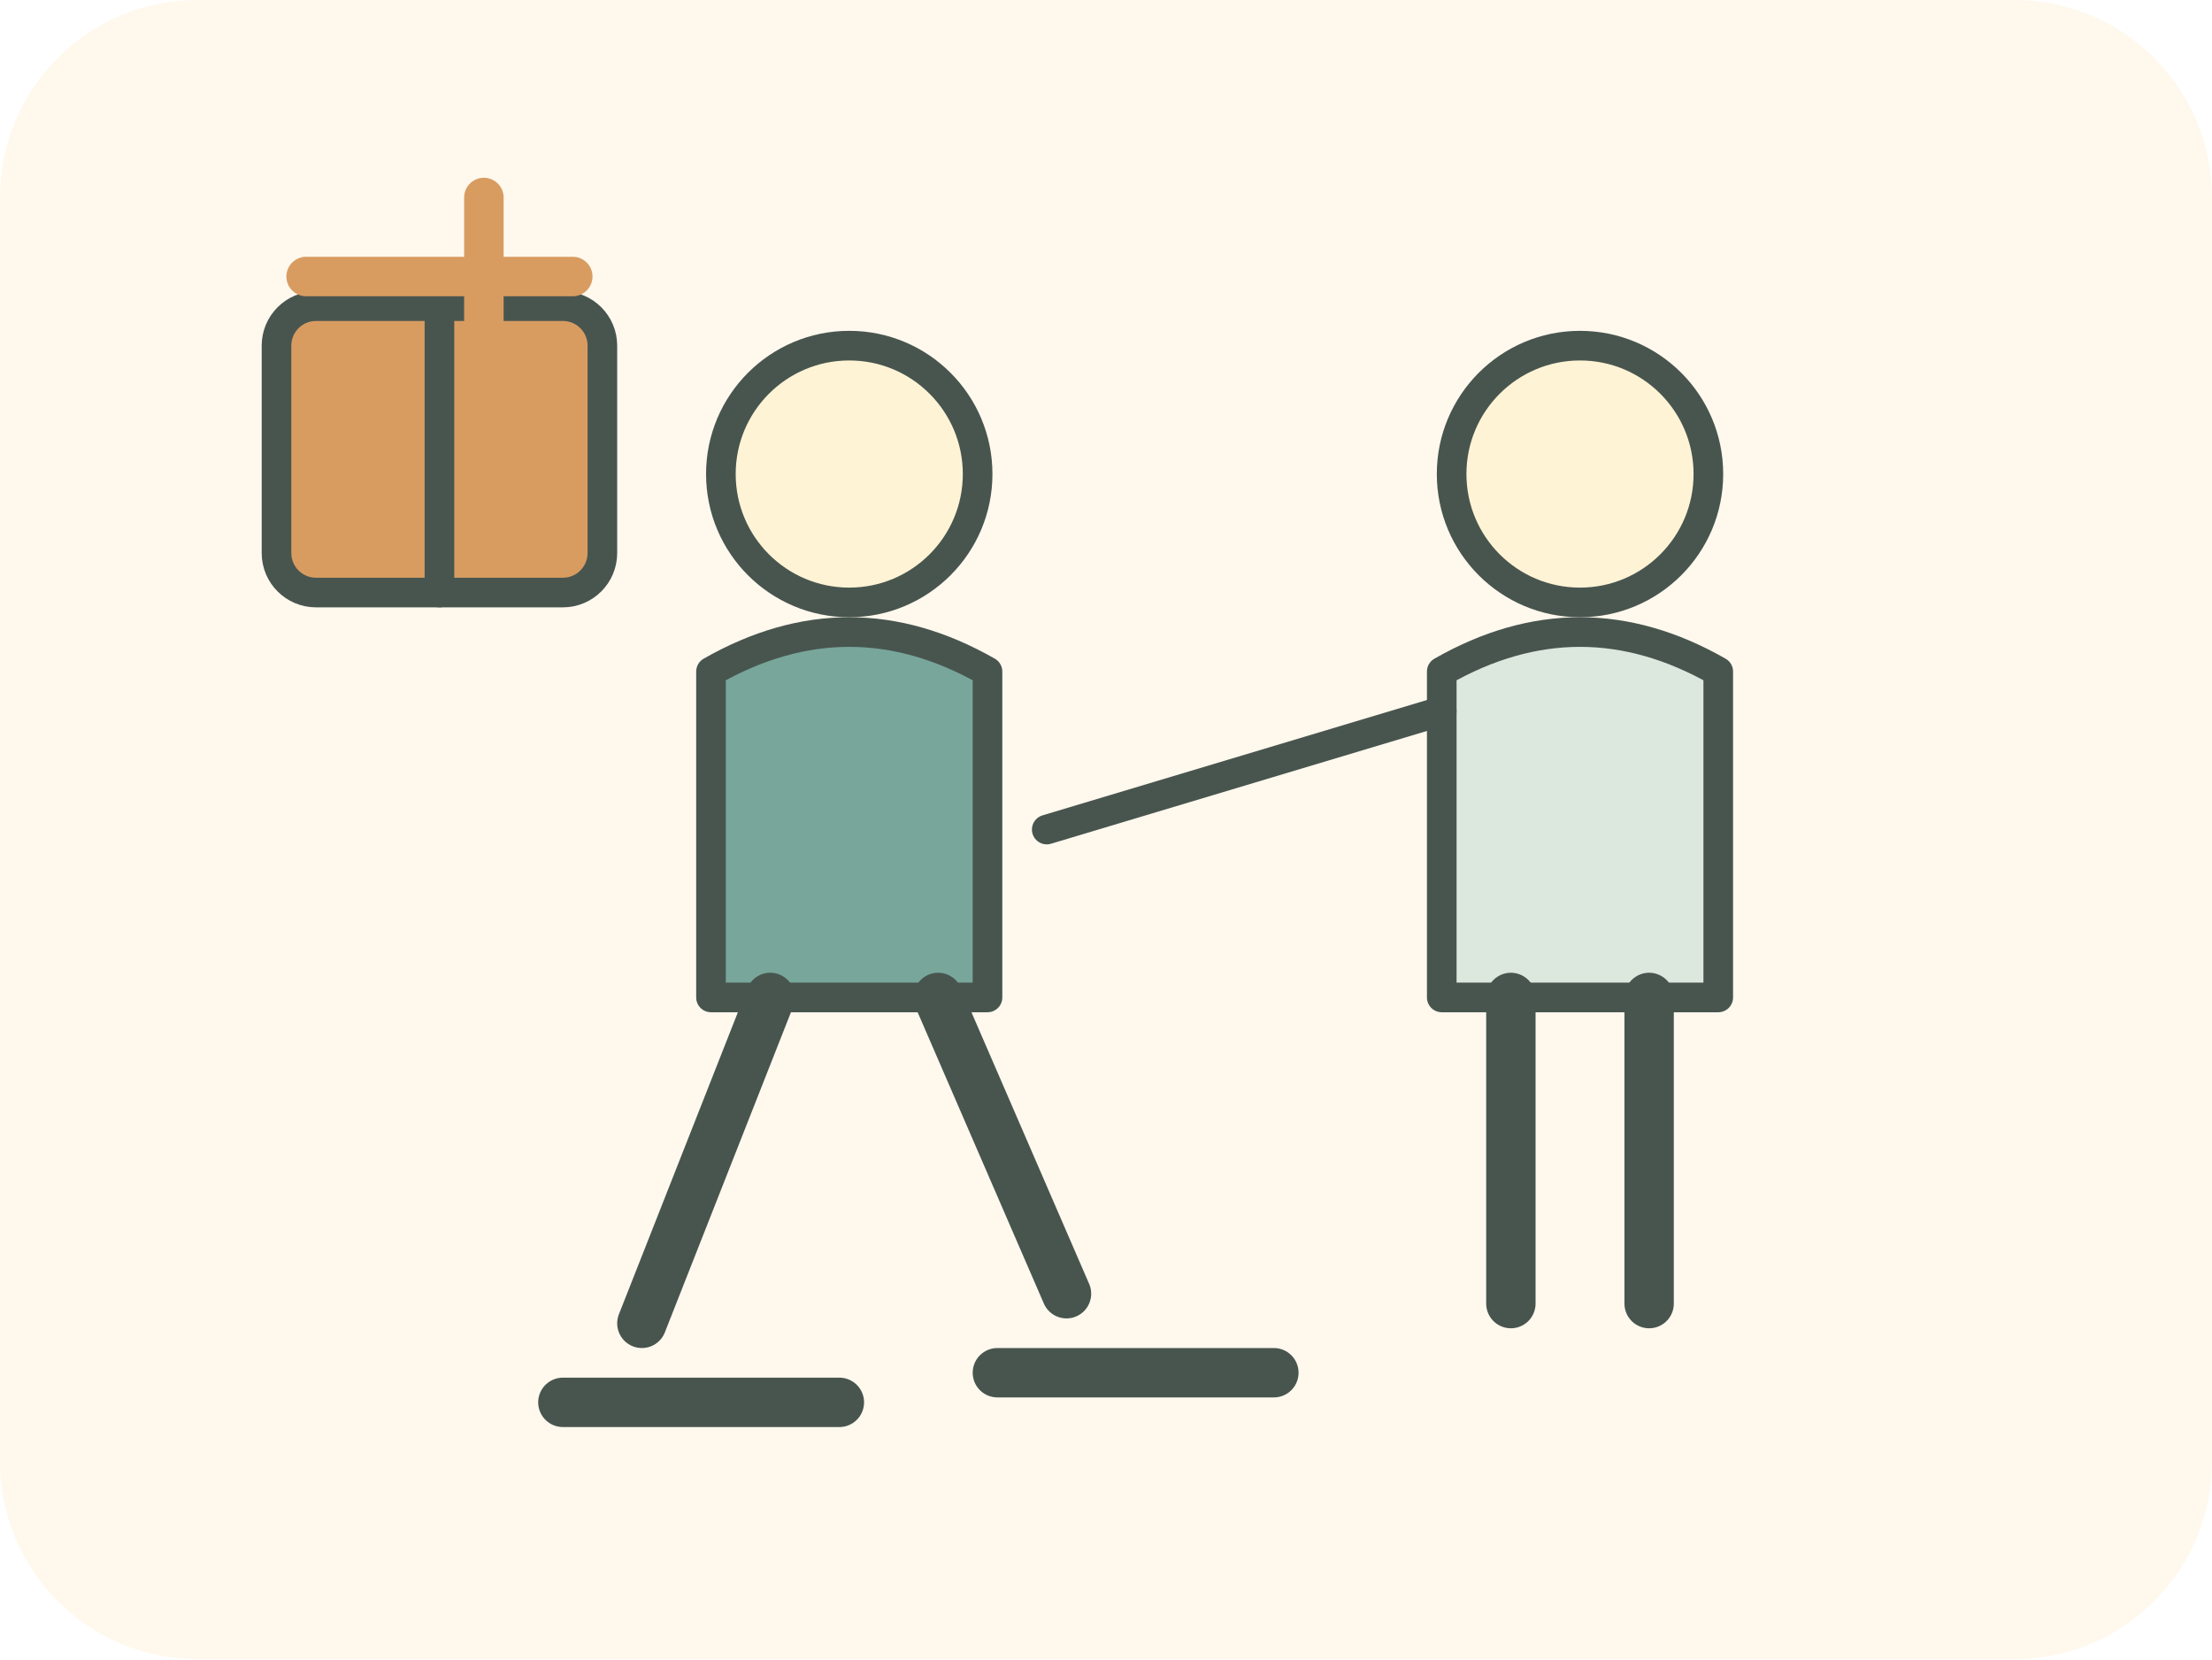
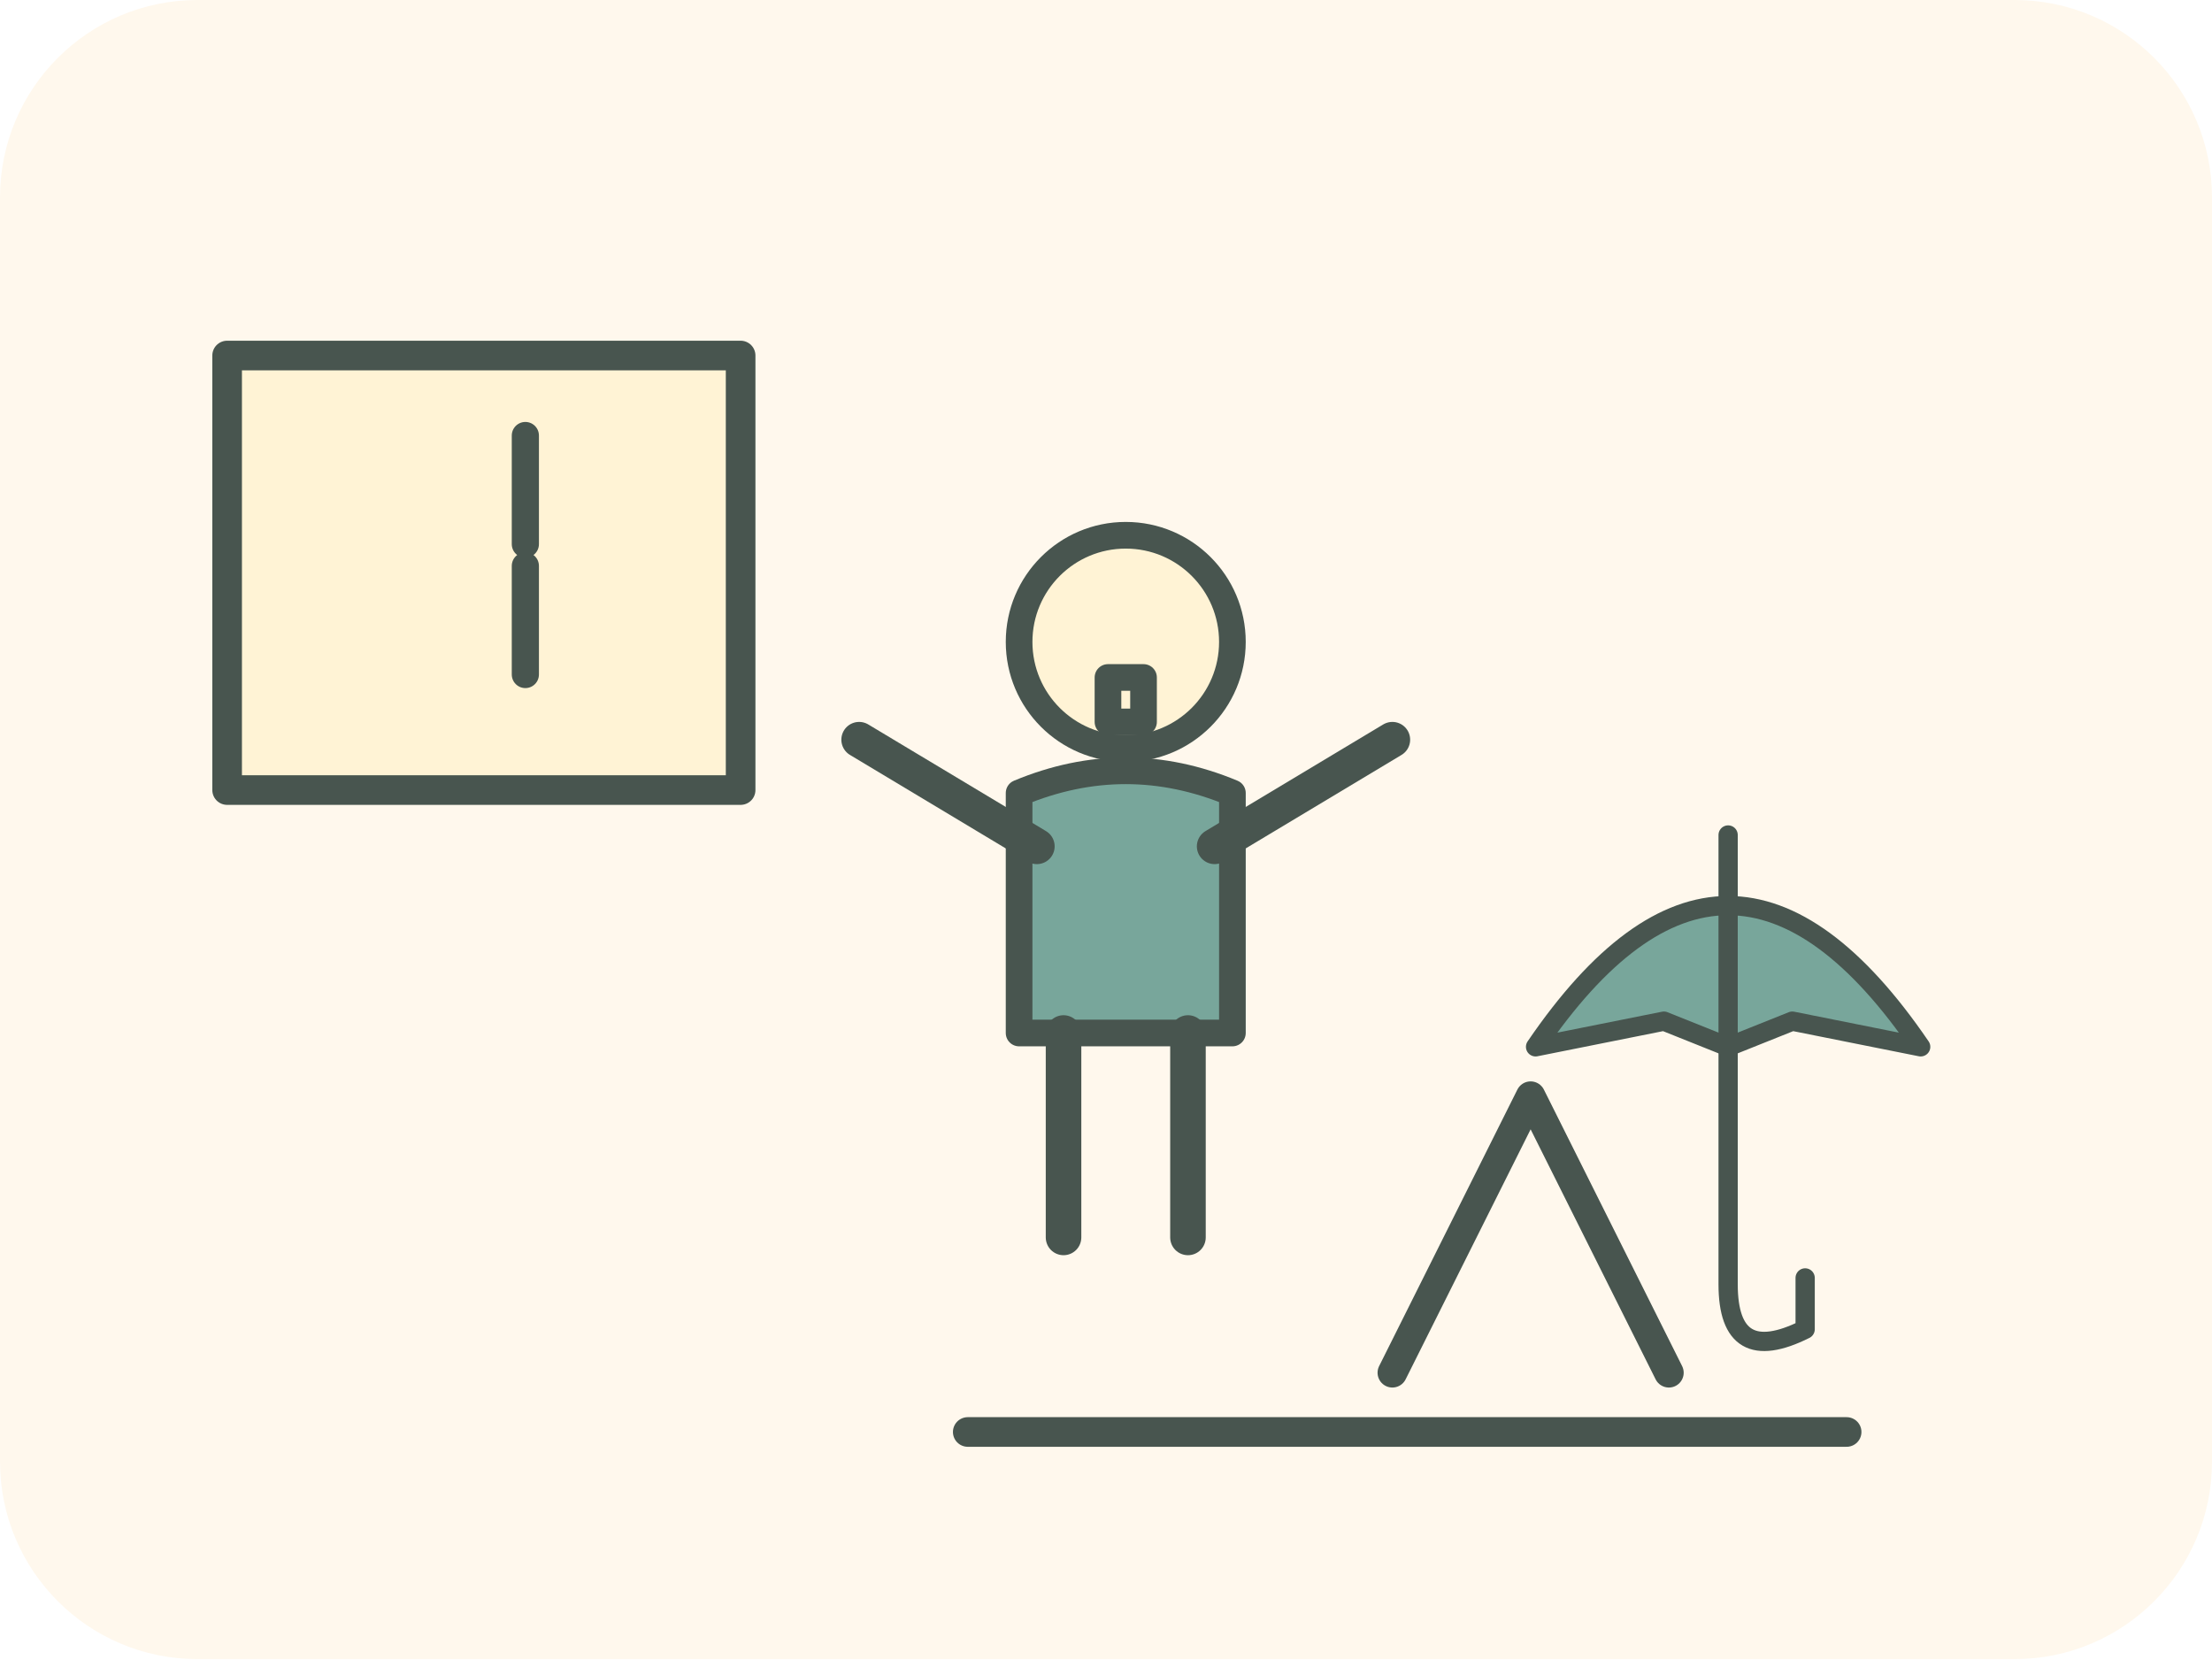
<svg xmlns="http://www.w3.org/2000/svg" viewBox="0 0 224 168" width="224" height="168">
  <rect width="224" height="168" rx="20" fill="#fff8ed" />
  <g stroke="#48554f" stroke-width="3" stroke-linecap="round" stroke-linejoin="round" fill="none">
-     <circle cx="86" cy="48" r="13" fill="#fff3d5" />
-     <path d="M72 68q14-8 28 0v33h-28z" fill="#78a69b" />
-     <path d="M78 101 65 134m30-33 13 30M57 142h28m16-3h28" fill="none" stroke-width="5" />
-     <circle cx="160" cy="48" r="13" fill="#fff3d5" />
-     <path d="M146 68q14-8 28 0v33h-28z" fill="#dce7dd" />
-     <path d="M153 101v31m14-31v31" fill="none" stroke-width="5" />
-     <path d="M146 72 106 84" fill="none" />
-     <rect x="28" y="31" width="33" height="29" rx="4" fill="#d89c61" />
-     <path d="M44.5 31v29" fill="none" />
-     <path d="M31 28h27m-9-8v16" fill="none" stroke="#d89c61" stroke-width="4" />
+     <path d="M23 36h52v44H23z" fill="#fff3d5" />
+     <g transform="translate(40 43) scale(1.1)">
+       <g transform="translate(0 0) scale(1)">
+         <path d="M12 1v10M12 13v10" fill="none" stroke-width="2.5" />
+       </g>
+     </g>
+     <g transform="translate(114 65) scale(0.9)">
+       <circle cx="0" cy="0" r="12" fill="#fff3d5" />
+       <path d="M-2 4v5h4v-5z" fill="none" />
+       <path d="M-12 17q12-5 24 0v27h-24z" fill="#78a69b" />
+       <path d="M-10 23l-20-12m40 12 20-12" fill="none" stroke-width="4" />
+       <path d="M-7 44v23m14-23v23" fill="none" stroke-width="4" />
+     </g>
+     <g transform="translate(175 106) scale(0.65)">
+       <g transform="translate(0 0) scale(1)">
+         <path d="M-30 0Q0-44 30 0L10-4 0 0l-10-4z" fill="#78a69b" />
+         <path d="M0-33v70q0 13 12 7v-8" fill="none" />
+       </g>
+     </g>
+     <path d="M98 145h89m-46-6 14-28m0 0 14 28" fill="#d89c61" />
  </g>
</svg>
